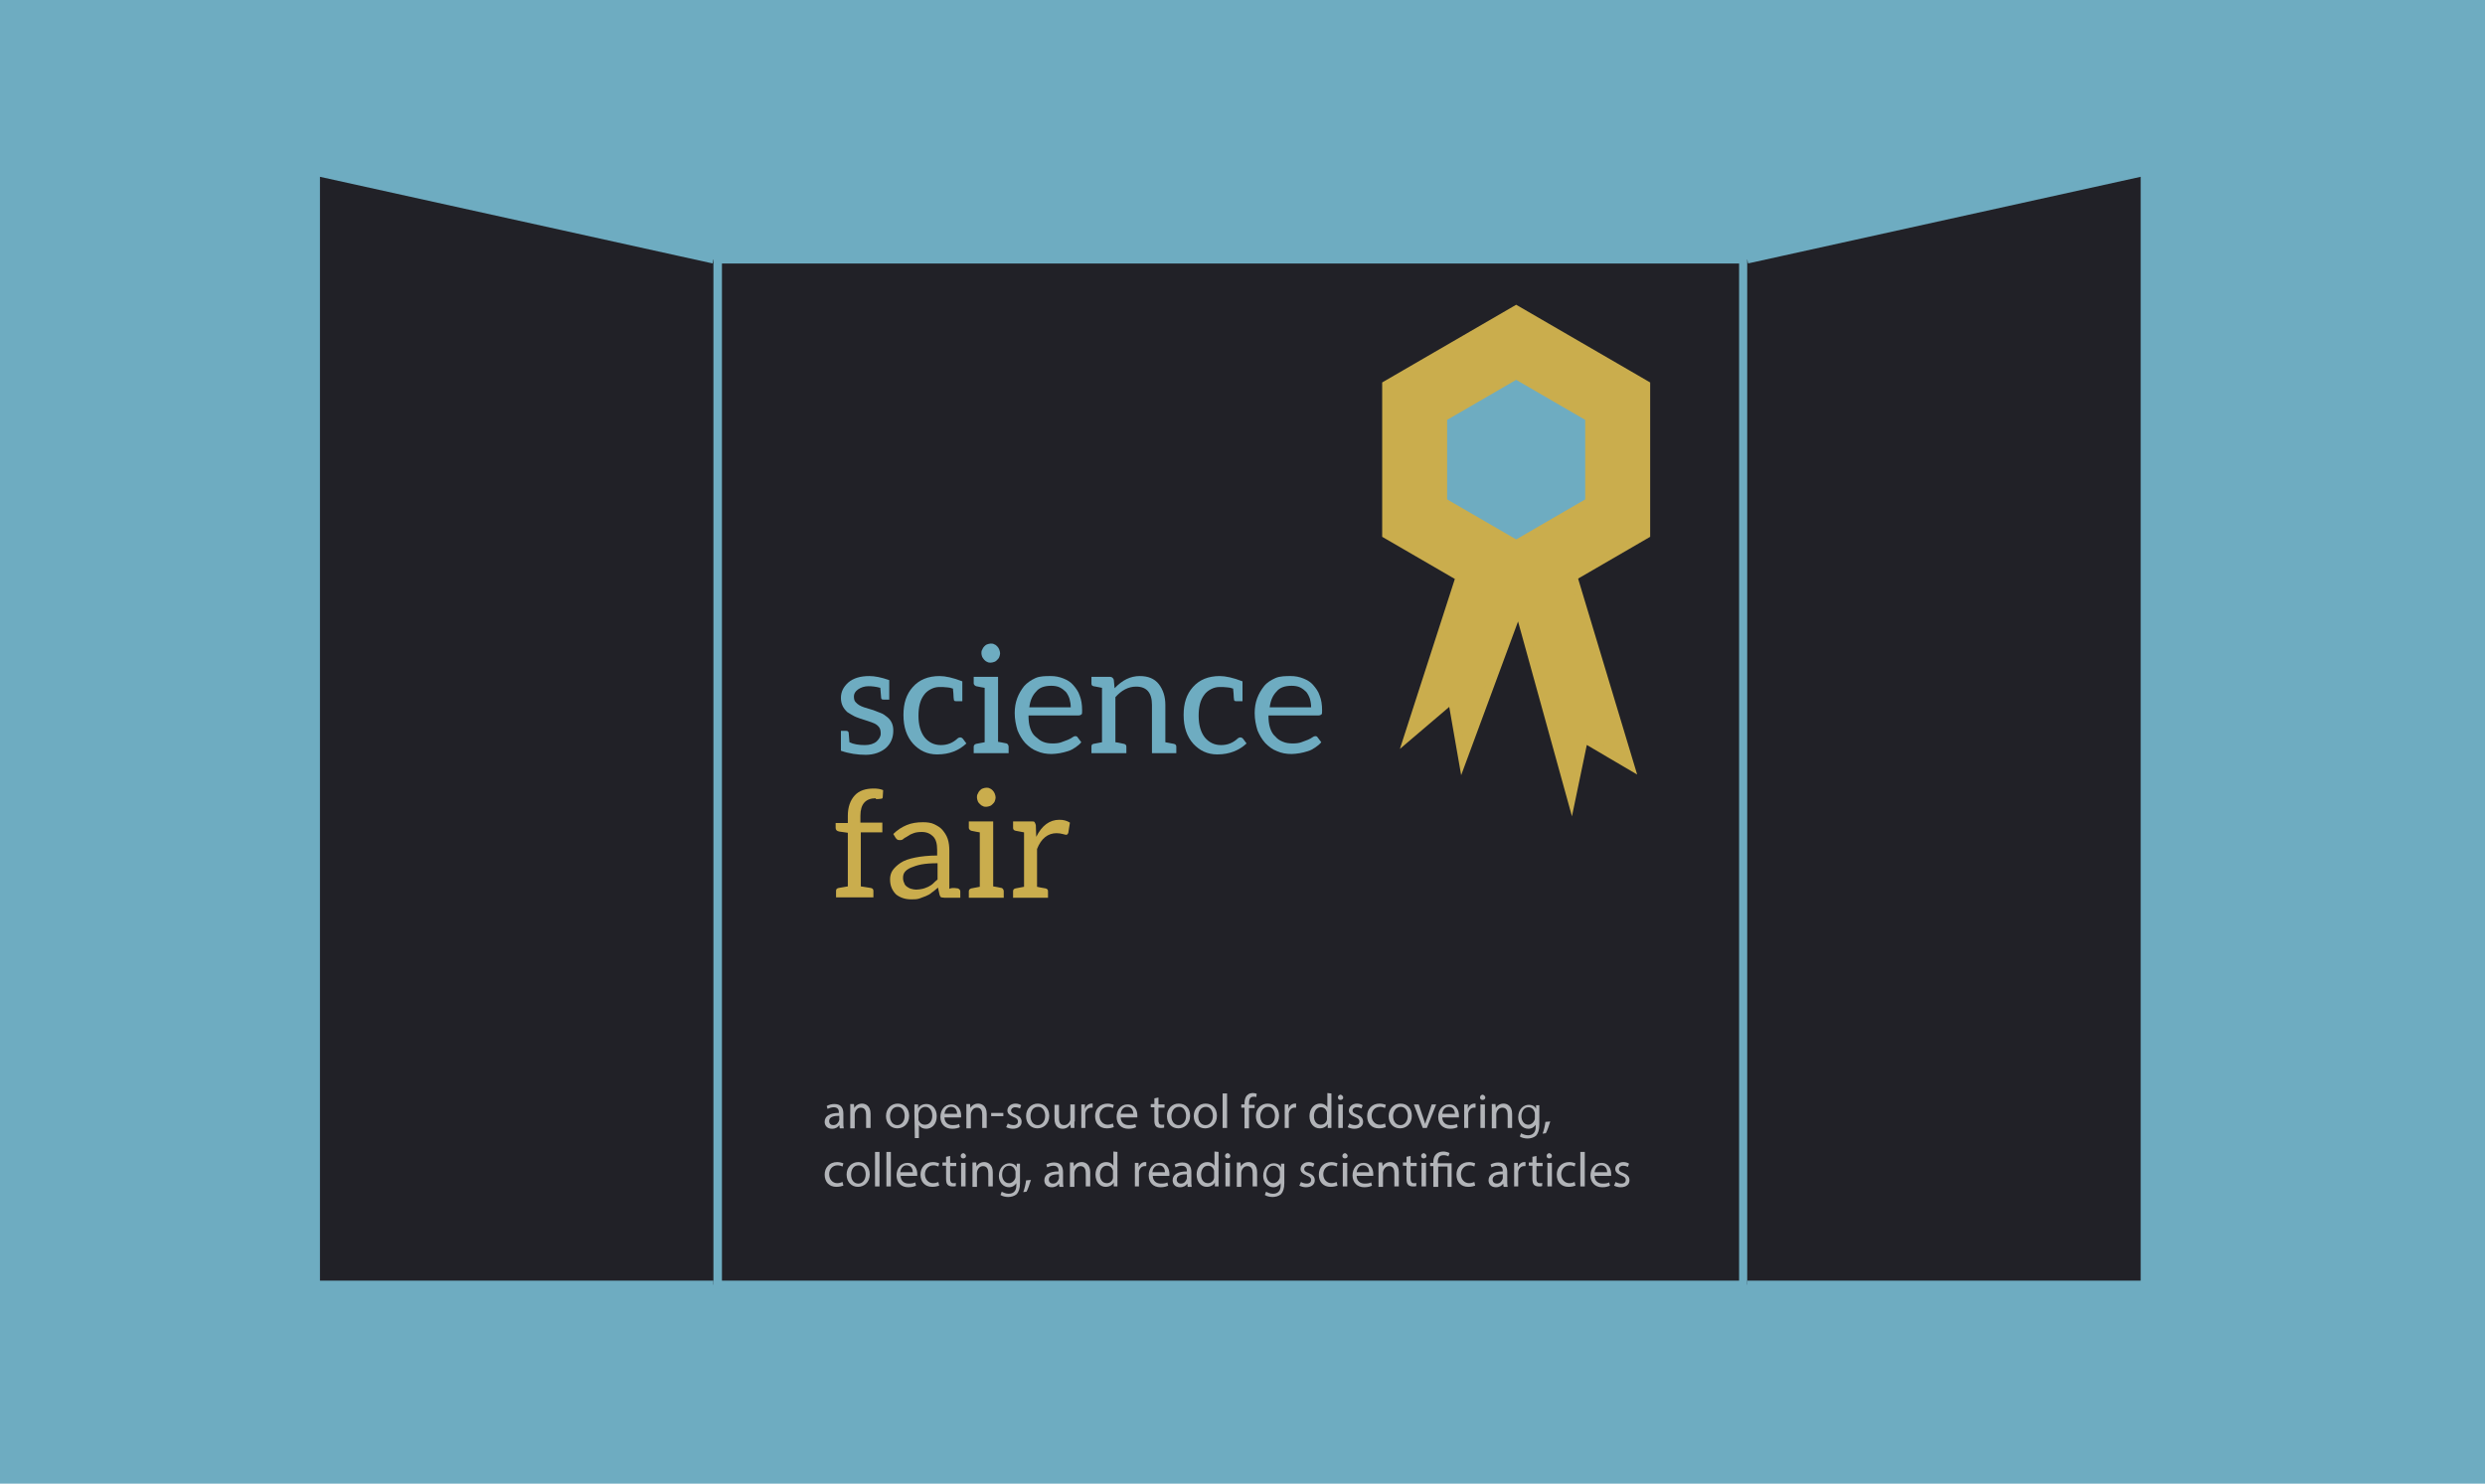
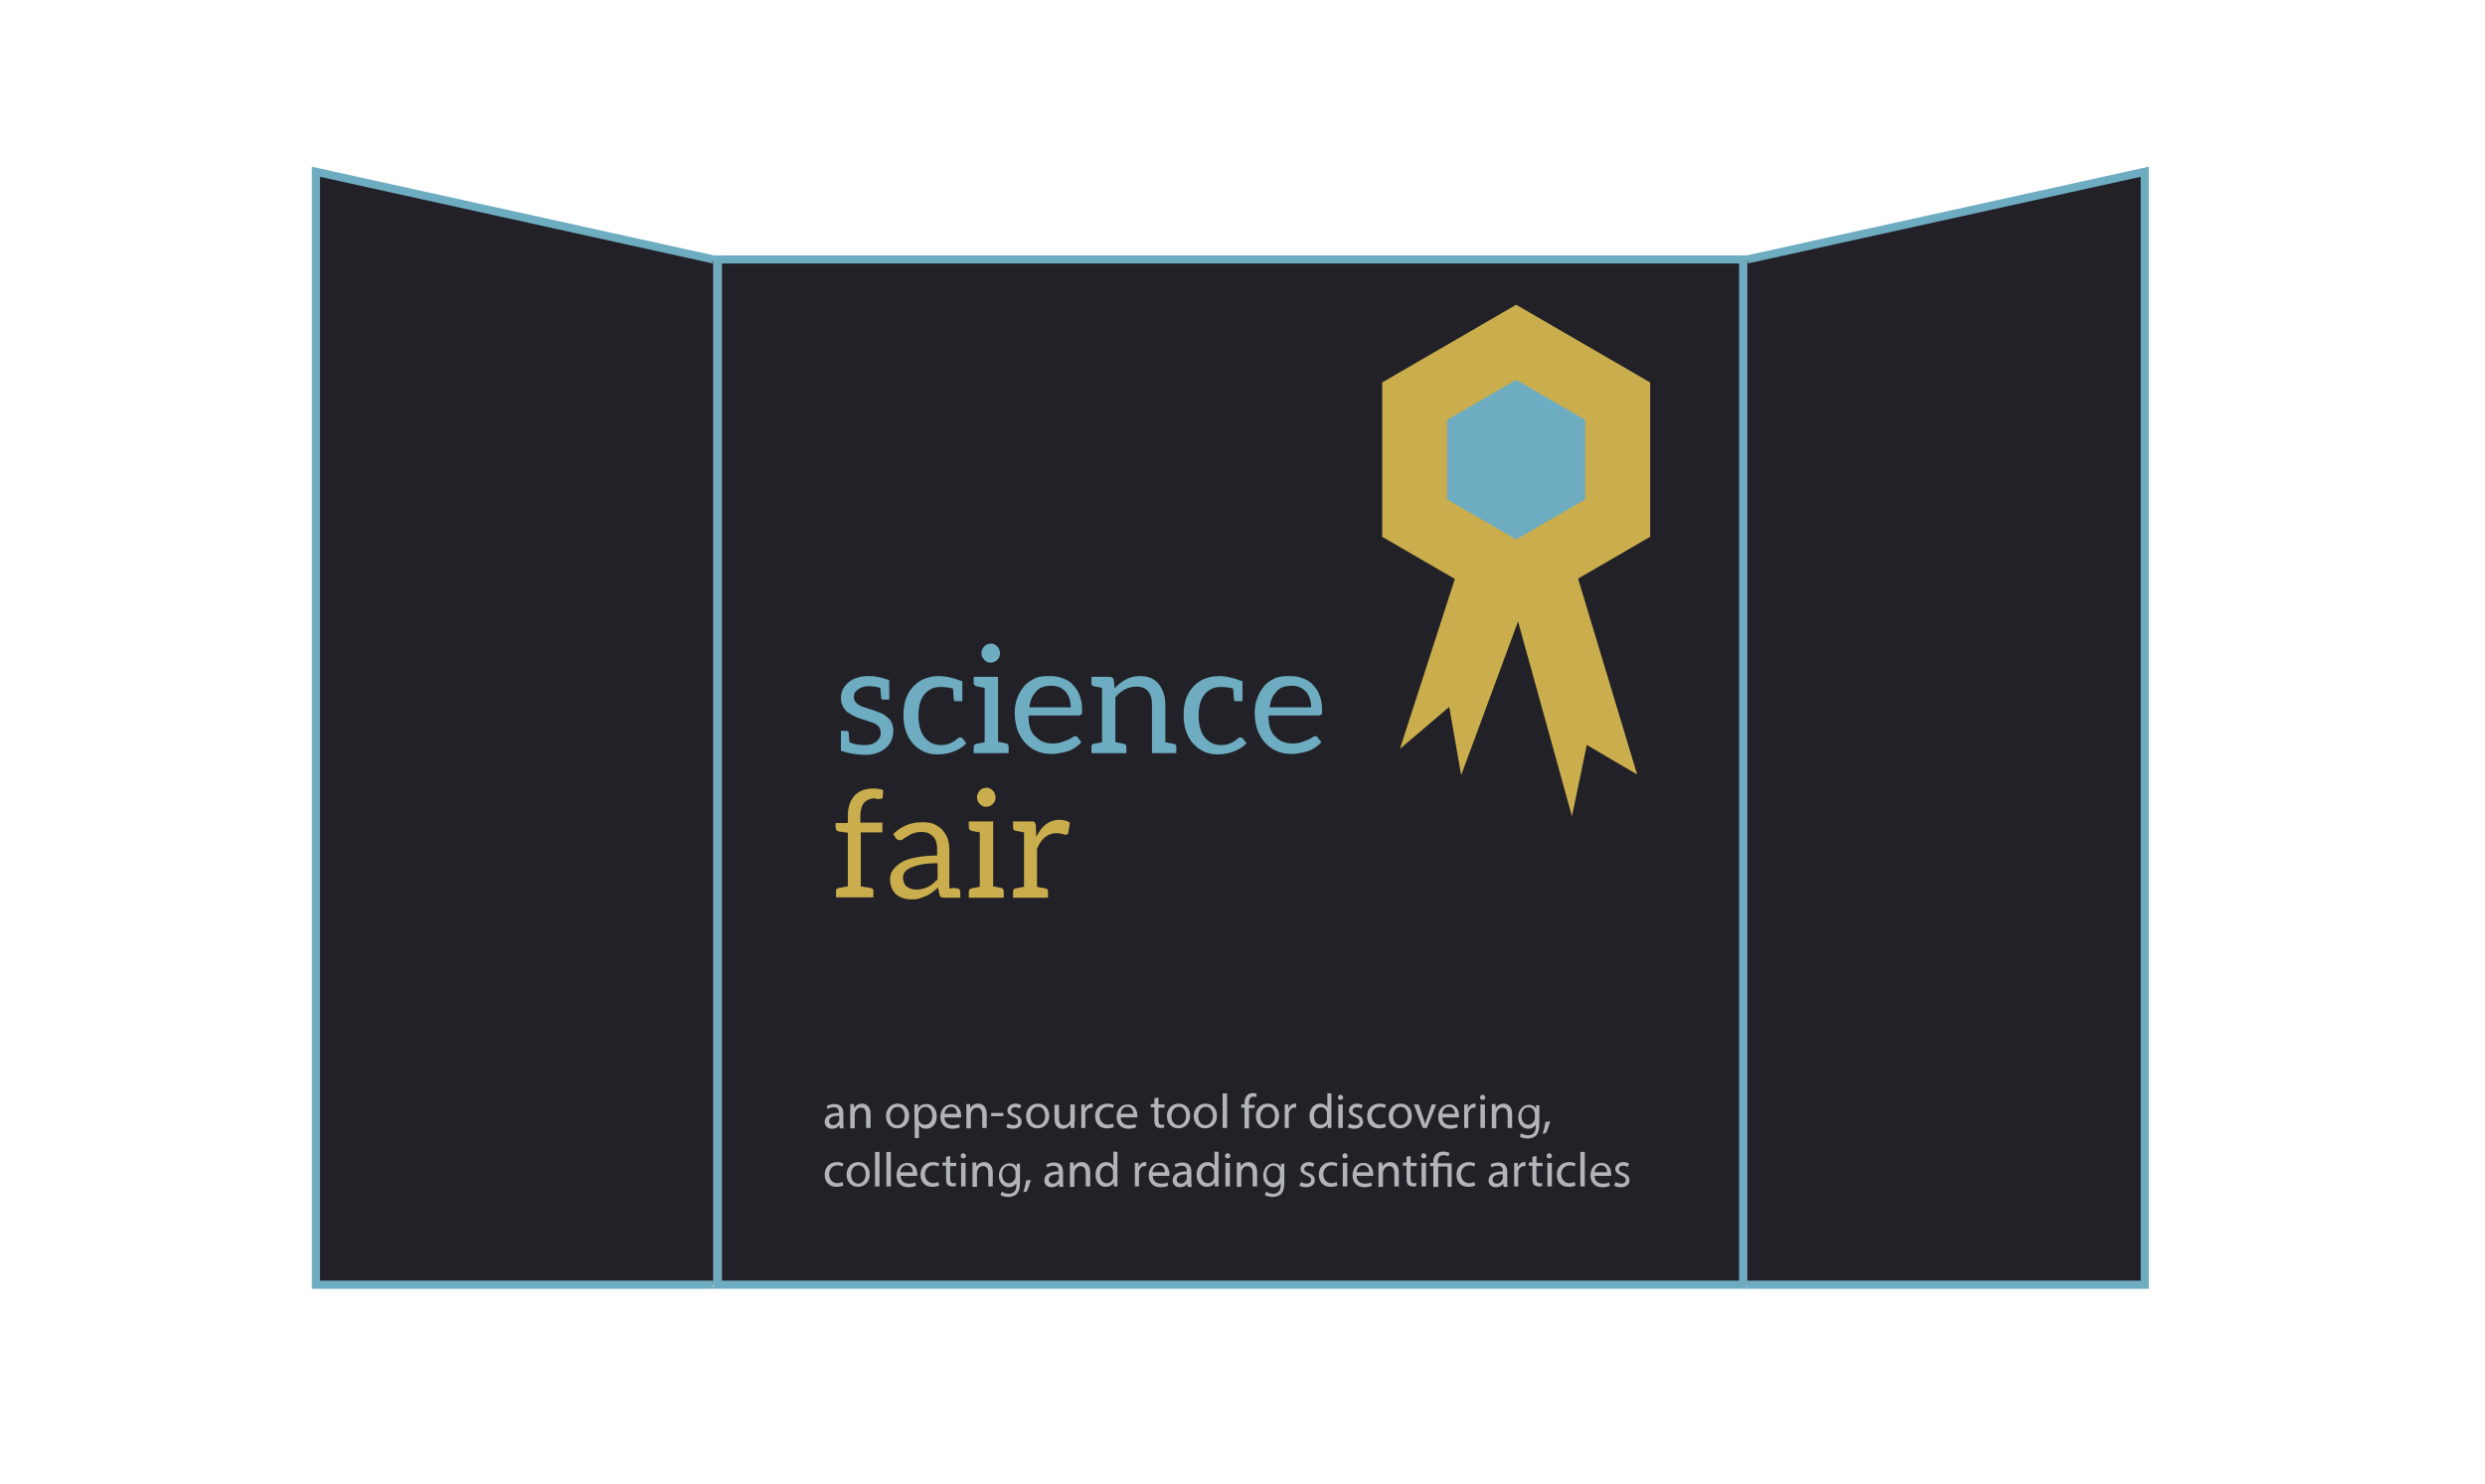
<svg xmlns="http://www.w3.org/2000/svg" version="1.1" id="Layer_1" x="0px" y="0px" viewBox="0.5 189.9 612 365.4" enable-background="new 0.5 189.9 612 365.4" xml:space="preserve">
-   <g id="bg">
-     <rect x="0.5" y="189.9" fill="#6EACC1" width="612" height="365.4" />
-   </g>
  <g id="board">
    <g>
      <g>
        <rect x="177.3" y="253.8" fill="#212127" stroke="#6EACC1" stroke-width="2" stroke-miterlimit="10" width="252.5" height="252.5" />
-         <polyline fill="#212127" stroke="#6EACC1" stroke-width="2" stroke-miterlimit="10" points="176.2,506.3 78.3,506.3 78.3,232.2      176.2,253.8    " />
-         <polyline fill="#212127" stroke="#6EACC1" stroke-width="2" stroke-miterlimit="10" points="430.8,506.3 528.7,506.3      528.7,232.2 430.8,253.8    " />
+         <polyline fill="#212127" stroke="#6EACC1" stroke-width="2" stroke-miterlimit="10" points="176.2,506.3 78.3,506.3 78.3,232.2     176.2,253.8    " />
+         <polyline fill="#212127" stroke="#6EACC1" stroke-width="2" stroke-miterlimit="10" points="430.8,506.3 528.7,506.3     528.7,232.2 430.8,253.8    " />
      </g>
    </g>
  </g>
  <g id="rosette">
    <g id="ribbons">
	</g>
    <g>
-       <polygon fill="#CAAD4D" stroke="#CAAD4D" stroke-width="2" stroke-miterlimit="10" points="362.3,324.9 347.3,371.3 358.1,362.1     360.7,377 374.5,339.7 387.5,386.7 390.6,371.8 402,378.5 386.9,328.4   " />
-       <polygon fill="#6EACC1" stroke="#CAAD4D" stroke-width="16" stroke-miterlimit="10" points="348.9,288.7 373.9,274.2 398.9,288.7     398.9,317.5 373.9,332 348.9,317.5   " />
+       <polygon fill="#CAAD4D" stroke="#CAAD4D" stroke-width="2" stroke-miterlimit="10" points="362.3,324.9 347.3,371.3 358.1,362.1    360.7,377 374.5,339.7 387.5,386.7 390.6,371.8 402,378.5 386.9,328.4   " />
+       <polygon fill="#6EACC1" stroke="#CAAD4D" stroke-width="16" stroke-miterlimit="10" points="348.9,288.7 373.9,274.2 398.9,288.7    398.9,317.5 373.9,332 348.9,317.5   " />
    </g>
  </g>
  <g id="text">
    <g>
      <g enable-background="new    ">
        <path fill="#6EACC1" d="M214.6,356.4c1.3,0,2.9,0.3,4.9,1v1.3v3.5h-1.4c-0.4,0-0.6-0.1-0.6-0.5c0-0.1-0.1-0.9-0.2-2.4     c-1.1-0.3-2.1-0.4-2.9-0.4l0,0c-1,0-1.9,0.3-2.6,0.8c-0.7,0.5-1,1.1-1,1.7c0,0.6,0.1,1.1,0.4,1.4c0.5,0.6,1.2,1,2.1,1.3     s1.7,0.5,2.3,0.7l1.8,0.7c0.6,0.2,1.1,0.6,1.6,1c1,0.8,1.5,1.9,1.5,3.3c0,1.8-0.6,3.2-1.8,4.3c-1.3,1.1-3,1.7-5,1.7     s-4.1-0.3-6.1-1v-4.9h1.3c0.3,0,0.5,0.1,0.6,0.4c0,0.1,0.1,0.9,0.2,2.4c1,0.5,2.3,0.7,3.8,0.7c1.2,0,2.2-0.3,2.9-0.9     c0.6-0.6,1-1.2,1-1.9s-0.1-1.2-0.4-1.6s-0.7-0.7-1.1-0.9s-1-0.4-1.6-0.6c-1.6-0.5-2.8-0.9-3.4-1.2c-0.6-0.3-1.2-0.7-1.7-1     c-1-0.9-1.6-2-1.6-3.5s0.6-2.7,1.8-3.8C210.7,356.9,212.4,356.4,214.6,356.4L214.6,356.4z" />
        <path fill="#6EACC1" d="M231.3,375.7c-2.4,0-4.3-0.9-5.9-2.6c-1.6-1.8-2.4-4.1-2.4-7.1c0-2.9,0.7-5.1,2.3-6.9     c1.6-1.8,3.8-2.7,6.6-2.7c1.4,0,3.3,0.4,5.6,1.3v4.9H236c-0.4,0-0.6-0.1-0.6-0.5c0-0.1-0.1-0.6-0.1-1.4c-0.1-0.8-0.1-1.2-0.1-1.2     c-0.6-0.2-1-0.3-1.3-0.3c-0.7-0.1-1.4-0.1-2.1-0.1c-0.7,0-1.4,0.2-2,0.5s-1.3,0.8-1.7,1.4c-1,1.3-1.4,3-1.4,5.2s0.5,4,1.5,5.3     c1,1.2,2.3,1.9,4,1.9c1.6,0,2.9-0.5,4.1-1.6c0.2-0.2,0.5-0.3,0.7-0.3s0.4,0.1,0.6,0.3l0.9,1.2     C236.7,374.7,234.4,375.7,231.3,375.7z" />
        <path fill="#6EACC1" d="M248.9,373.8v1.6h-8.6v-1.6c0-0.3,0.2-0.6,0.6-0.7c0.4-0.1,2.1-0.4,2.1-0.4v-13.4c0,0-1.8-0.3-2.1-0.4     s-0.6-0.4-0.6-0.7v-1.6h6v16c0,0,1.8,0.3,2.1,0.4S248.9,373.5,248.9,373.8z M242.4,351.7c-0.1-0.3-0.2-0.6-0.2-0.9     c0-0.3,0-0.6,0.2-0.9c0.1-0.3,0.3-0.6,0.5-0.8s0.4-0.4,0.7-0.5s0.6-0.2,0.9-0.2c0.3,0,0.6,0,0.9,0.2c0.3,0.1,0.5,0.3,0.7,0.5     s0.4,0.5,0.5,0.8s0.2,0.6,0.2,0.9c0,0.3-0.1,0.6-0.2,0.9s-0.3,0.5-0.5,0.7s-0.4,0.4-0.7,0.5s-0.6,0.2-0.9,0.2     c-0.3,0-0.6,0-0.9-0.2c-0.3-0.1-0.5-0.3-0.7-0.5S242.6,352,242.4,351.7z" />
        <path fill="#6EACC1" d="M259.3,356.4c1.1,0,2.1,0.2,3.1,0.6s1.8,0.9,2.4,1.6c0.6,0.7,1.3,1.6,1.6,2.6c0.4,1,0.6,2.2,0.6,3.6     c0,0.5,0,0.9-0.1,1s-0.4,0.3-0.7,0.3h-12.4c0,1.2,0.1,2.2,0.4,3.1c0.3,0.9,0.7,1.6,1.3,2.1c0.6,0.5,1.1,1,1.9,1.3     c0.7,0.3,1.5,0.4,2.4,0.4c0.8,0,1.6-0.1,2.1-0.3c0.6-0.2,1.1-0.4,1.6-0.6c0.5-0.2,0.8-0.4,1.1-0.6s0.5-0.3,0.7-0.3     c0.3,0,0.5,0.1,0.6,0.3l0.9,1.2c-0.4,0.5-0.9,0.9-1.5,1.3c-0.6,0.4-1.1,0.7-1.8,0.9c-0.7,0.2-1.3,0.4-2,0.5s-1.4,0.2-2,0.2     c-1.3,0-2.5-0.2-3.6-0.7c-1.1-0.4-2-1.1-2.9-2c-0.8-0.9-1.4-1.9-1.9-3.1c-0.4-1.3-0.7-2.7-0.7-4.3c0-1.3,0.2-2.5,0.6-3.6     c0.4-1.1,1-2.1,1.7-3c0.7-0.8,1.7-1.5,2.8-2C256.6,356.4,258,356.4,259.3,356.4L259.3,356.4z M259.4,358.8     c-1.6,0-2.9,0.4-3.7,1.4c-0.9,0.9-1.5,2.2-1.7,3.9h10.2c0-0.7-0.1-1.4-0.3-2.1c-0.2-0.6-0.5-1.2-0.9-1.7     c-0.4-0.4-0.9-0.8-1.5-1.1C260.9,358.9,260.1,358.8,259.4,358.8L259.4,358.8z" />
        <path fill="#6EACC1" d="M275,359.4c1.9-2,3.9-3,6.2-3c2,0,3.6,0.6,4.7,2c1,1.3,1.6,3,1.6,5.1v9.2c1.2,0.2,1.9,0.4,2.1,0.4     c0.4,0.1,0.6,0.3,0.6,0.7v1.6h-6v-11.9c0-3-1.3-4.5-3.9-4.5c-1.9,0-3.6,0.9-5.1,2.6v11.1c0.1,0,0.8,0.1,2.1,0.4     c0.4,0.1,0.6,0.3,0.6,0.7v1.6h-8.6v-1.6c0-0.4,0.1-0.6,0.5-0.7l2.1-0.4v-13.4c-1.2-0.2-1.9-0.4-2.1-0.4c-0.4-0.1-0.5-0.3-0.5-0.7     v-1.6h2.7h1.9c0.4,0,0.7,0.2,0.9,0.7L275,359.4L275,359.4z" />
        <path fill="#6EACC1" d="M300.3,375.7c-2.4,0-4.3-0.9-5.9-2.6c-1.6-1.8-2.4-4.1-2.4-7.1c0-2.9,0.7-5.1,2.3-6.9     c1.6-1.8,3.8-2.7,6.6-2.7c1.4,0,3.3,0.4,5.6,1.3v4.9H305c-0.4,0-0.6-0.1-0.6-0.5c0-0.1-0.1-0.6-0.1-1.4c-0.1-0.8-0.1-1.2-0.1-1.2     c-0.6-0.2-1-0.3-1.3-0.3c-0.7-0.1-1.4-0.1-2.1-0.1s-1.4,0.2-2,0.5s-1.3,0.8-1.7,1.4c-1,1.3-1.4,3-1.4,5.2s0.5,4,1.5,5.3     c1,1.2,2.3,1.9,4,1.9c1.6,0,2.9-0.5,4.1-1.6c0.2-0.2,0.5-0.3,0.7-0.3s0.4,0.1,0.6,0.3l0.9,1.2     C305.7,374.7,303.3,375.7,300.3,375.7z" />
        <path fill="#6EACC1" d="M318.4,356.4c1.1,0,2.1,0.2,3.1,0.6s1.8,0.9,2.4,1.6c0.6,0.7,1.3,1.6,1.6,2.6c0.4,1,0.6,2.2,0.6,3.6     c0,0.5,0,0.9-0.1,1s-0.4,0.3-0.7,0.3h-12.4c0,1.2,0.1,2.2,0.4,3.1c0.3,0.9,0.7,1.6,1.3,2.1c0.5,0.6,1.1,1,1.9,1.3     c0.7,0.3,1.5,0.4,2.4,0.4c0.8,0,1.6-0.1,2.1-0.3c0.6-0.2,1.1-0.4,1.6-0.6c0.5-0.2,0.8-0.4,1.1-0.6c0.3-0.2,0.5-0.3,0.7-0.3     c0.3,0,0.5,0.1,0.6,0.3l0.9,1.2c-0.4,0.5-0.9,0.9-1.5,1.3c-0.6,0.4-1.1,0.7-1.8,0.9s-1.3,0.4-2,0.5s-1.4,0.2-2,0.2     c-1.3,0-2.5-0.2-3.6-0.7c-1.1-0.4-2-1.1-2.9-2c-0.8-0.9-1.4-1.9-1.9-3.1c-0.4-1.3-0.7-2.7-0.7-4.3c0-1.3,0.2-2.5,0.6-3.6     s1-2.1,1.7-3s1.7-1.5,2.8-2S317.2,356.4,318.4,356.4L318.4,356.4z M318.6,358.8c-1.6,0-2.9,0.4-3.7,1.4c-0.9,0.9-1.5,2.2-1.7,3.9     h10.2c0-0.7-0.1-1.4-0.3-2.1c-0.2-0.6-0.5-1.2-0.9-1.7c-0.4-0.4-0.9-0.8-1.5-1.1C320.1,358.9,319.3,358.8,318.6,358.8     L318.6,358.8z" />
      </g>
    </g>
    <g>
      <g enable-background="new    ">
        <path fill="#CAAD4D" d="M216.2,386.5c-2.5,0-3.8,1.4-3.8,4.3v1.7h5.4v2.4h-5.3v13.3c1.5,0.2,2.3,0.4,2.5,0.4     c0.4,0.1,0.6,0.3,0.6,0.7v1.6h-9.2v-1.6c0-0.4,0.2-0.6,0.6-0.7l2.3-0.4V395l-2.1-0.3c-0.6-0.1-0.9-0.4-0.9-0.9v-1.2h3v-1.8     c0-2.1,0.6-3.8,1.7-5c1.1-1.2,2.7-1.7,4.7-1.7c0.8,0,1.6,0.1,2.3,0.4l-0.1,1.7c0,0.2-0.1,0.4-0.3,0.4s-0.5,0.1-0.9,0.1h-0.5     V386.5z" />
        <path fill="#CAAD4D" d="M236.4,408.7c0.3,0.1,0.6,0.4,0.6,0.7v1.6h-2.4h-0.3h-1.2c-0.3,0-0.6-0.1-0.8-0.1     c-0.2-0.1-0.3-0.3-0.4-0.6l-0.4-1.8c-0.5,0.4-1,0.9-1.5,1.2c-0.4,0.4-1,0.7-1.5,0.9s-1,0.4-1.6,0.6c-0.6,0.2-1.3,0.2-2,0.2     s-1.4-0.1-2-0.3s-1.2-0.5-1.7-0.9c-0.4-0.4-0.8-0.9-1.1-1.6s-0.4-1.4-0.4-2.2c0-0.7,0.2-1.5,0.6-2.1c0.4-0.6,1.1-1.3,2-1.9     c0.9-0.6,2.1-1,3.6-1.3s3.3-0.5,5.4-0.5v-1.4c0-1.5-0.3-2.6-1-3.3s-1.6-1.1-2.8-1.1c-0.8,0-1.5,0.1-2,0.3c-0.6,0.2-1,0.4-1.4,0.7     s-0.8,0.4-1.1,0.7s-0.6,0.3-0.9,0.3c-0.2,0-0.4,0-0.6-0.1c-0.1-0.1-0.3-0.3-0.4-0.4l-0.6-1c1-1,2.1-1.7,3.3-2.2s2.5-0.7,4-0.7     c1,0,2,0.1,2.8,0.5s1.5,0.8,2,1.4c0.5,0.6,1,1.3,1.3,2.2s0.4,1.9,0.4,2.9v9.4C235.1,408.4,236.2,408.7,236.4,408.7L236.4,408.7z      M231.3,402.5c-1.5,0-2.8,0.1-3.9,0.3c-1,0.2-1.9,0.5-2.6,0.8c-0.7,0.3-1.2,0.7-1.5,1.1s-0.4,0.9-0.4,1.4s0.1,0.9,0.3,1.3     c0.1,0.4,0.4,0.7,0.7,0.9s0.6,0.4,1,0.5s0.8,0.2,1.2,0.2c0.6,0,1.1-0.1,1.6-0.2s0.9-0.3,1.4-0.5c0.4-0.2,0.9-0.5,1.2-0.8     s0.7-0.7,1.1-1v-4H231.3z" />
        <path fill="#CAAD4D" d="M247.7,409.4v1.6h-8.6v-1.6c0-0.3,0.2-0.6,0.6-0.7c0.4-0.1,2.1-0.4,2.1-0.4v-13.4c0,0-1.8-0.3-2.1-0.4     s-0.6-0.4-0.6-0.7v-1.6h6v16c0,0,1.8,0.3,2.1,0.4S247.7,409.1,247.7,409.4z M241.3,387.2c-0.1-0.3-0.2-0.6-0.2-0.9s0-0.6,0.2-0.9     c0.1-0.3,0.3-0.6,0.5-0.8s0.4-0.4,0.7-0.5s0.6-0.2,0.9-0.2c0.3,0,0.6,0,0.9,0.2c0.3,0.1,0.5,0.3,0.7,0.5s0.4,0.5,0.5,0.8     s0.2,0.6,0.2,0.9s-0.1,0.6-0.2,0.9s-0.3,0.5-0.5,0.7s-0.4,0.4-0.7,0.5s-0.6,0.2-0.9,0.2c-0.3,0-0.6,0-0.9-0.2     c-0.3-0.1-0.5-0.3-0.7-0.5S241.4,387.5,241.3,387.2z" />
        <path fill="#CAAD4D" d="M255.7,396c1.4-2.8,3.3-4.2,5.7-4.2c1,0,1.8,0.2,2.6,0.7l-0.4,2.5c-0.1,0.3-0.3,0.5-0.5,0.5     s-0.5-0.1-0.9-0.2c-0.4-0.1-0.9-0.2-1.5-0.2c-2.1,0-3.8,1.3-4.8,3.9v9.3c0.3,0.1,1,0.2,2.1,0.4c0.4,0.1,0.6,0.3,0.6,0.7v1.6H250     v-1.6c0-0.4,0.2-0.6,0.6-0.7l2.1-0.4v-13.4c-1.2-0.2-1.9-0.4-2.1-0.4c-0.4-0.1-0.6-0.3-0.6-0.7v-1.6h2.7h1.9c0.4,0,0.6,0,0.7,0.2     c0.1,0.1,0.2,0.4,0.3,0.7L255.7,396L255.7,396z" />
      </g>
    </g>
    <g id="logo" display="none">
	</g>
  </g>
  <g>
    <path fill="#B2B4B8" d="M207.3,467.7l-0.1-0.7l0,0c-0.3,0.5-0.9,0.9-1.8,0.9c-1.2,0-1.8-0.8-1.8-1.7c0-1.4,1.2-2.2,3.5-2.2v-0.1   c0-0.5-0.1-1.3-1.3-1.3c-0.5,0-1.1,0.2-1.5,0.4l-0.2-0.7c0.5-0.3,1.2-0.5,1.9-0.5c1.8,0,2.2,1.2,2.2,2.4v2.2c0,0.5,0,1,0.1,1.4h-1   V467.7z M207.2,464.7c-1.2,0-2.5,0.2-2.5,1.3c0,0.7,0.5,1,1,1c0.8,0,1.2-0.5,1.4-1c0-0.1,0.1-0.2,0.1-0.3V464.7z" />
    <path fill="#B2B4B8" d="M209.9,463.4c0-0.6,0-1.1,0-1.6h0.9l0.1,1l0,0c0.3-0.6,1-1.1,1.9-1.1c0.8,0,2.1,0.5,2.1,2.5v3.5h-1.1v-3.3   c0-0.9-0.3-1.7-1.3-1.7c-0.7,0-1.2,0.5-1.4,1.1c0,0.1-0.1,0.3-0.1,0.5v3.5h-1.1L209.9,463.4L209.9,463.4z" />
    <path fill="#B2B4B8" d="M224.4,464.7c0,2.1-1.5,3.1-2.9,3.1c-1.6,0-2.8-1.2-2.8-3c0-1.9,1.3-3.1,2.9-3.1   C223.2,461.7,224.4,462.9,224.4,464.7z M219.7,464.8c0,1.3,0.7,2.2,1.8,2.2c1,0,1.8-0.9,1.8-2.3c0-1-0.5-2.2-1.7-2.2   C220.3,462.5,219.7,463.7,219.7,464.8z" />
    <path fill="#B2B4B8" d="M225.7,463.8c0-0.7,0-1.3,0-1.9h0.9v1l0,0c0.4-0.7,1.1-1.1,2.1-1.1c1.4,0,2.5,1.2,2.5,3   c0,2.1-1.3,3.1-2.6,3.1c-0.8,0-1.4-0.3-1.8-0.9l0,0v3.2h-1L225.7,463.8L225.7,463.8z M226.7,465.3c0,0.2,0,0.3,0,0.4   c0.2,0.7,0.8,1.2,1.6,1.2c1.1,0,1.8-0.9,1.8-2.2c0-1.2-0.6-2.2-1.7-2.2c-0.7,0-1.4,0.5-1.6,1.3c0,0.1-0.1,0.3-0.1,0.4V465.3z" />
    <path fill="#B2B4B8" d="M233.1,465c0,1.4,0.9,2,2,2c0.8,0,1.2-0.1,1.6-0.3l0.2,0.8c-0.4,0.2-1,0.4-1.9,0.4c-1.8,0-2.9-1.2-2.9-2.9   s1-3.1,2.7-3.1c1.9,0,2.4,1.7,2.4,2.7c0,0.2,0,0.4,0,0.5h-4.1V465z M236.2,464.2c0-0.7-0.3-1.7-1.5-1.7c-1.1,0-1.5,1-1.6,1.7H236.2   z" />
    <path fill="#B2B4B8" d="M238.5,463.4c0-0.6,0-1.1,0-1.6h0.9l0.1,1l0,0c0.3-0.6,1-1.1,1.9-1.1c0.8,0,2.1,0.5,2.1,2.5v3.5h-1.1v-3.3   c0-0.9-0.3-1.7-1.3-1.7c-0.7,0-1.2,0.5-1.4,1.1c0,0.1-0.1,0.3-0.1,0.5v3.5h-1.1L238.5,463.4L238.5,463.4z" />
    <path fill="#B2B4B8" d="M247.6,464v0.8h-3V464H247.6z" />
    <path fill="#B2B4B8" d="M248.7,466.6c0.3,0.2,0.9,0.4,1.4,0.4c0.8,0,1.1-0.4,1.1-0.9s-0.3-0.8-1.1-1.1c-1-0.4-1.5-0.9-1.5-1.6   c0-0.9,0.8-1.7,2-1.7c0.6,0,1.1,0.2,1.4,0.4l-0.3,0.8c-0.2-0.1-0.6-0.3-1.2-0.3c-0.6,0-1,0.4-1,0.8c0,0.5,0.3,0.7,1.1,1   c1,0.4,1.5,0.9,1.5,1.8c0,1-0.8,1.7-2.2,1.7c-0.6,0-1.2-0.2-1.6-0.4L248.7,466.6z" />
    <path fill="#B2B4B8" d="M258.9,464.7c0,2.1-1.5,3.1-2.9,3.1c-1.6,0-2.8-1.2-2.8-3c0-1.9,1.3-3.1,2.9-3.1S258.9,462.9,258.9,464.7z    M254.3,464.8c0,1.3,0.7,2.2,1.8,2.2c1,0,1.8-0.9,1.8-2.3c0-1-0.5-2.2-1.7-2.2C254.8,462.5,254.3,463.7,254.3,464.8z" />
    <path fill="#B2B4B8" d="M265.1,466.1c0,0.6,0,1.1,0,1.6h-0.9l-0.1-0.9l0,0c-0.3,0.5-0.9,1.1-1.9,1.1c-0.9,0-2-0.5-2-2.5V462h1.1   v3.2c0,1.1,0.3,1.8,1.3,1.8c0.7,0,1.2-0.5,1.4-1c0.1-0.2,0.1-0.3,0.1-0.5v-3.6h1.1v4.2H265.1z" />
    <path fill="#B2B4B8" d="M266.8,463.7c0-0.7,0-1.3,0-1.8h0.9v1.1l0,0c0.3-0.8,0.9-1.3,1.6-1.3c0.1,0,0.2,0,0.3,0v1   c-0.1,0-0.2,0-0.4,0c-0.7,0-1.3,0.6-1.4,1.4c0,0.1,0,0.3,0,0.5v3.1h-1V463.7z" />
    <path fill="#B2B4B8" d="M274.8,467.5c-0.3,0.1-0.9,0.3-1.7,0.3c-1.8,0-2.9-1.2-2.9-3s1.2-3.1,3.1-3.1c0.6,0,1.2,0.2,1.5,0.3   l-0.2,0.8c-0.3-0.1-0.6-0.3-1.2-0.3c-1.3,0-2.1,1-2.1,2.2c0,1.3,0.9,2.2,2,2.2c0.6,0,1-0.2,1.3-0.3L274.8,467.5z" />
    <path fill="#B2B4B8" d="M276.5,465c0,1.4,0.9,2,2,2c0.8,0,1.2-0.1,1.6-0.3l0.2,0.8c-0.4,0.2-1,0.4-1.9,0.4c-1.8,0-2.9-1.2-2.9-2.9   s1-3.1,2.7-3.1c1.9,0,2.4,1.7,2.4,2.7c0,0.2,0,0.4,0,0.5h-4.1V465z M279.6,464.2c0-0.7-0.3-1.7-1.5-1.7c-1.1,0-1.5,1-1.6,1.7H279.6   z" />
    <path fill="#B2B4B8" d="M285.8,460.2v1.7h1.5v0.8h-1.5v3.1c0,0.7,0.2,1.1,0.8,1.1c0.3,0,0.5,0,0.6-0.1v0.8   c-0.2,0.1-0.5,0.1-0.9,0.1c-0.5,0-0.9-0.2-1.1-0.4c-0.3-0.3-0.4-0.8-0.4-1.5v-3.2h-0.9v-0.8h0.9v-1.4L285.8,460.2z" />
    <path fill="#B2B4B8" d="M293.6,464.7c0,2.1-1.5,3.1-2.9,3.1c-1.6,0-2.8-1.2-2.8-3c0-1.9,1.3-3.1,2.9-3.1   C292.5,461.7,293.6,462.9,293.6,464.7z M289,464.8c0,1.3,0.7,2.2,1.8,2.2c1,0,1.8-0.9,1.8-2.3c0-1-0.5-2.2-1.7-2.2   C289.6,462.5,289,463.7,289,464.8z" />
    <path fill="#B2B4B8" d="M300.2,464.7c0,2.1-1.5,3.1-2.9,3.1c-1.6,0-2.8-1.2-2.8-3c0-1.9,1.3-3.1,2.9-3.1   C299.1,461.7,300.2,462.9,300.2,464.7z M295.6,464.8c0,1.3,0.7,2.2,1.8,2.2c1,0,1.8-0.9,1.8-2.3c0-1-0.5-2.2-1.7-2.2   C296.2,462.5,295.6,463.7,295.6,464.8z" />
    <path fill="#B2B4B8" d="M301.6,459.2h1.1v8.5h-1.1V459.2z" />
    <path fill="#B2B4B8" d="M307,467.7v-5h-0.8v-0.8h0.8v-0.3c0-0.8,0.2-1.6,0.7-2c0.4-0.4,0.9-0.5,1.4-0.5c0.4,0,0.7,0.1,0.9,0.2   l-0.1,0.8c-0.2-0.1-0.4-0.1-0.7-0.1c-0.9,0-1.1,0.8-1.1,1.7v0.3h1.4v0.8h-1.4v5H307V467.7z" />
    <path fill="#B2B4B8" d="M315.5,464.7c0,2.1-1.5,3.1-2.9,3.1c-1.6,0-2.8-1.2-2.8-3c0-1.9,1.3-3.1,2.9-3.1   C314.4,461.7,315.5,462.9,315.5,464.7z M310.9,464.8c0,1.3,0.7,2.2,1.8,2.2c1,0,1.8-0.9,1.8-2.3c0-1-0.5-2.2-1.7-2.2   S310.9,463.7,310.9,464.8z" />
    <path fill="#B2B4B8" d="M316.9,463.7c0-0.7,0-1.3,0-1.8h0.9v1.1l0,0c0.3-0.8,0.9-1.3,1.6-1.3c0.1,0,0.2,0,0.3,0v1   c-0.1,0-0.2,0-0.4,0c-0.7,0-1.3,0.6-1.4,1.4c0,0.1,0,0.3,0,0.5v3.1h-1V463.7z" />
    <path fill="#B2B4B8" d="M328.4,459.2v7c0,0.5,0,1.1,0,1.5h-0.9v-1l0,0c-0.3,0.6-1,1.1-2,1.1c-1.4,0-2.5-1.2-2.5-3   c0-1.9,1.2-3.1,2.6-3.1c0.9,0,1.5,0.4,1.8,0.9l0,0v-3.5L328.4,459.2L328.4,459.2z M327.3,464.2c0-0.1,0-0.3,0-0.4   c-0.2-0.7-0.7-1.2-1.5-1.2c-1.1,0-1.7,1-1.7,2.2s0.6,2.1,1.7,2.1c0.7,0,1.4-0.5,1.5-1.3c0-0.1,0-0.3,0-0.5V464.2z" />
    <path fill="#B2B4B8" d="M331.3,460.2c0,0.4-0.3,0.6-0.7,0.6c-0.4,0-0.6-0.3-0.6-0.6c0-0.4,0.3-0.7,0.7-0.7   C331,459.6,331.3,459.9,331.3,460.2z M330.1,467.7v-5.8h1.1v5.8H330.1z" />
    <path fill="#B2B4B8" d="M332.8,466.6c0.3,0.2,0.9,0.4,1.4,0.4c0.8,0,1.1-0.4,1.1-0.9s-0.3-0.8-1.1-1.1c-1-0.4-1.5-0.9-1.5-1.6   c0-0.9,0.8-1.7,2-1.7c0.6,0,1.1,0.2,1.4,0.4l-0.3,0.8c-0.2-0.1-0.6-0.3-1.2-0.3s-1,0.4-1,0.8c0,0.5,0.3,0.7,1.1,1   c1,0.4,1.5,0.9,1.5,1.8c0,1-0.8,1.7-2.2,1.7c-0.6,0-1.2-0.2-1.6-0.4L332.8,466.6z" />
    <path fill="#B2B4B8" d="M341.8,467.5c-0.3,0.1-0.9,0.3-1.7,0.3c-1.8,0-2.9-1.2-2.9-3s1.2-3.1,3.1-3.1c0.6,0,1.2,0.2,1.5,0.3   l-0.2,0.8c-0.3-0.1-0.6-0.3-1.2-0.3c-1.3,0-2.1,1-2.1,2.2c0,1.3,0.9,2.2,2,2.2c0.6,0,1-0.2,1.3-0.3L341.8,467.5z" />
    <path fill="#B2B4B8" d="M348.2,464.7c0,2.1-1.5,3.1-2.9,3.1c-1.6,0-2.8-1.2-2.8-3c0-1.9,1.3-3.1,2.9-3.1   C347.1,461.7,348.2,462.9,348.2,464.7z M343.6,464.8c0,1.3,0.7,2.2,1.8,2.2c1,0,1.8-0.9,1.8-2.3c0-1-0.5-2.2-1.7-2.2   C344.2,462.5,343.6,463.7,343.6,464.8z" />
    <path fill="#B2B4B8" d="M349.9,461.9l1.1,3.3c0.2,0.5,0.3,1,0.5,1.5l0,0c0.1-0.5,0.3-1,0.5-1.5l1.1-3.3h1.1l-2.3,5.8h-1l-2.2-5.8   H349.9z" />
    <path fill="#B2B4B8" d="M355.7,465c0,1.4,0.9,2,2,2c0.8,0,1.2-0.1,1.6-0.3l0.2,0.8c-0.4,0.2-1,0.4-1.9,0.4c-1.8,0-2.9-1.2-2.9-2.9   s1-3.1,2.7-3.1c1.9,0,2.4,1.7,2.4,2.7c0,0.2,0,0.4,0,0.5h-4.1V465z M358.8,464.2c0-0.7-0.3-1.7-1.5-1.7c-1.1,0-1.5,1-1.6,1.7H358.8   z" />
    <path fill="#B2B4B8" d="M361.1,463.7c0-0.7,0-1.3,0-1.8h0.9v1.1l0,0c0.3-0.8,0.9-1.3,1.6-1.3c0.1,0,0.2,0,0.3,0v1   c-0.1,0-0.2,0-0.4,0c-0.7,0-1.3,0.6-1.4,1.4c0,0.1,0,0.3,0,0.5v3.1h-1V463.7z" />
    <path fill="#B2B4B8" d="M366.3,460.2c0,0.4-0.3,0.6-0.7,0.6c-0.4,0-0.6-0.3-0.6-0.6c0-0.4,0.3-0.7,0.7-0.7   C366,459.6,366.3,459.9,366.3,460.2z M365.1,467.7v-5.8h1.1v5.8H365.1z" />
    <path fill="#B2B4B8" d="M367.9,463.4c0-0.6,0-1.1,0-1.6h0.9l0.1,1l0,0c0.3-0.6,1-1.1,1.9-1.1c0.8,0,2.1,0.5,2.1,2.5v3.5h-1.1v-3.3   c0-0.9-0.3-1.7-1.3-1.7c-0.7,0-1.2,0.5-1.4,1.1c0,0.1-0.1,0.3-0.1,0.5v3.5h-1.1V463.4z" />
    <path fill="#B2B4B8" d="M379.6,461.9c0,0.4,0,0.9,0,1.6v3.4c0,1.3-0.3,2.1-0.8,2.7c-0.6,0.5-1.4,0.7-2.1,0.7s-1.5-0.2-1.9-0.5   l0.3-0.8c0.4,0.2,1,0.5,1.7,0.5c1.1,0,1.9-0.6,1.9-2v-0.6l0,0c-0.3,0.5-0.9,1-1.8,1c-1.4,0-2.5-1.2-2.5-2.8c0-2,1.3-3.1,2.6-3.1   c1,0,1.6,0.5,1.8,1l0,0v-0.9h0.8V461.9z M378.5,464.2c0-0.2,0-0.3-0.1-0.5c-0.2-0.6-0.7-1.1-1.5-1.1c-1,0-1.7,0.9-1.7,2.2   c0,1.1,0.6,2.1,1.7,2.1c0.6,0,1.2-0.4,1.5-1.1c0.1-0.2,0.1-0.4,0.1-0.6V464.2z" />
    <path fill="#B2B4B8" d="M380.4,469.1c0.3-0.7,0.6-2,0.7-2.9l1.2-0.1c-0.3,1-0.8,2.4-1.1,2.9L380.4,469.1z" />
    <path fill="#B2B4B8" d="M208.2,481.9c-0.3,0.1-0.9,0.3-1.7,0.3c-1.8,0-2.9-1.2-2.9-3s1.2-3.1,3.1-3.1c0.6,0,1.2,0.2,1.5,0.3   l-0.2,0.8c-0.3-0.1-0.6-0.3-1.2-0.3c-1.3,0-2.1,1-2.1,2.2c0,1.3,0.9,2.2,2,2.2c0.6,0,1-0.2,1.3-0.3L208.2,481.9z" />
    <path fill="#B2B4B8" d="M214.7,479.1c0,2.1-1.5,3.1-2.9,3.1c-1.6,0-2.8-1.2-2.8-3c0-1.9,1.3-3.1,2.9-3.1   C213.5,476.1,214.7,477.3,214.7,479.1z M210.1,479.2c0,1.3,0.7,2.2,1.8,2.2c1,0,1.8-0.9,1.8-2.3c0-1-0.5-2.2-1.7-2.2   C210.6,476.9,210.1,478.1,210.1,479.2z" />
    <path fill="#B2B4B8" d="M216,473.6h1.1v8.5H216V473.6z" />
    <path fill="#B2B4B8" d="M218.8,473.6h1.1v8.5h-1.1V473.6z" />
    <path fill="#B2B4B8" d="M222.3,479.4c0,1.4,0.9,2,2,2c0.8,0,1.2-0.1,1.6-0.3l0.2,0.8c-0.4,0.2-1,0.4-1.9,0.4   c-1.8,0-2.9-1.2-2.9-2.9s1-3.1,2.7-3.1c1.9,0,2.4,1.7,2.4,2.7c0,0.2,0,0.4,0,0.5h-4.1V479.4z M225.3,478.6c0-0.7-0.3-1.7-1.5-1.7   c-1.1,0-1.5,1-1.6,1.7H225.3z" />
    <path fill="#B2B4B8" d="M231.8,481.9c-0.3,0.1-0.9,0.3-1.7,0.3c-1.8,0-2.9-1.2-2.9-3s1.2-3.1,3.1-3.1c0.6,0,1.2,0.2,1.5,0.3   l-0.2,0.8c-0.3-0.1-0.6-0.3-1.2-0.3c-1.3,0-2.1,1-2.1,2.2c0,1.3,0.9,2.2,2,2.2c0.6,0,1-0.2,1.3-0.3L231.8,481.9z" />
    <path fill="#B2B4B8" d="M234.5,474.6v1.7h1.5v0.8h-1.5v3.1c0,0.7,0.2,1.1,0.8,1.1c0.3,0,0.5,0,0.6-0.1v0.8   c-0.2,0.1-0.5,0.1-0.9,0.1c-0.5,0-0.9-0.2-1.1-0.4c-0.3-0.3-0.4-0.8-0.4-1.5V477h-0.9v-0.8h0.9v-1.4L234.5,474.6z" />
    <path fill="#B2B4B8" d="M238.4,474.6c0,0.4-0.3,0.6-0.7,0.6s-0.6-0.3-0.6-0.6c0-0.4,0.3-0.7,0.7-0.7   C238.1,474,238.4,474.3,238.4,474.6z M237.2,482.1v-5.8h1.1v5.8H237.2z" />
    <path fill="#B2B4B8" d="M240,477.8c0-0.6,0-1.1,0-1.6h0.9l0.1,1l0,0c0.3-0.6,1-1.1,1.9-1.1c0.8,0,2.1,0.5,2.1,2.5v3.5h-1.1v-3.3   c0-0.9-0.3-1.7-1.3-1.7c-0.7,0-1.2,0.5-1.4,1.1c0,0.1-0.1,0.3-0.1,0.5v3.5H240V477.8z" />
    <path fill="#B2B4B8" d="M251.7,476.3c0,0.4,0,0.9,0,1.6v3.4c0,1.3-0.3,2.1-0.8,2.7c-0.6,0.5-1.4,0.7-2.1,0.7   c-0.7,0-1.5-0.2-1.9-0.5l0.3-0.8c0.4,0.2,1,0.5,1.7,0.5c1.1,0,1.9-0.6,1.9-2v-0.6l0,0c-0.3,0.5-0.9,1-1.8,1c-1.4,0-2.5-1.2-2.5-2.8   c0-2,1.3-3.1,2.6-3.1c1,0,1.6,0.5,1.8,1l0,0v-0.9h0.8V476.3z M250.6,478.6c0-0.2,0-0.3-0.1-0.5c-0.2-0.6-0.7-1.1-1.5-1.1   c-1,0-1.7,0.9-1.7,2.2c0,1.1,0.6,2.1,1.7,2.1c0.6,0,1.2-0.4,1.5-1.1c0.1-0.2,0.1-0.4,0.1-0.6V478.6z" />
    <path fill="#B2B4B8" d="M252.5,483.5c0.3-0.7,0.6-2,0.7-2.9l1.2-0.1c-0.3,1-0.8,2.4-1.1,2.9L252.5,483.5z" />
    <path fill="#B2B4B8" d="M261.4,482.1l-0.1-0.7l0,0c-0.3,0.5-0.9,0.9-1.8,0.9c-1.2,0-1.8-0.8-1.8-1.7c0-1.4,1.2-2.2,3.5-2.2v-0.1   c0-0.5-0.1-1.3-1.3-1.3c-0.5,0-1.1,0.2-1.5,0.4l-0.2-0.7c0.5-0.3,1.2-0.5,1.9-0.5c1.8,0,2.2,1.2,2.2,2.4v2.2c0,0.5,0,1,0.1,1.4h-1   V482.1z M261.3,479.1c-1.2,0-2.5,0.2-2.5,1.3c0,0.7,0.5,1,1,1c0.8,0,1.2-0.5,1.4-1c0-0.1,0.1-0.2,0.1-0.3V479.1z" />
    <path fill="#B2B4B8" d="M264,477.8c0-0.6,0-1.1,0-1.6h0.9l0.1,1l0,0c0.3-0.6,1-1.1,1.9-1.1c0.8,0,2.1,0.5,2.1,2.5v3.5h-1.1v-3.3   c0-0.9-0.3-1.7-1.3-1.7c-0.7,0-1.2,0.5-1.4,1.1c0,0.1-0.1,0.3-0.1,0.5v3.5H264V477.8z" />
    <path fill="#B2B4B8" d="M275.7,473.6v7c0,0.5,0,1.1,0,1.5h-0.9v-1l0,0c-0.3,0.6-1,1.1-2,1.1c-1.4,0-2.5-1.2-2.5-3   c0-1.9,1.2-3.1,2.6-3.1c0.9,0,1.5,0.4,1.8,0.9l0,0v-3.5L275.7,473.6L275.7,473.6z M274.6,478.6c0-0.1,0-0.3,0-0.4   c-0.2-0.7-0.7-1.2-1.5-1.2c-1.1,0-1.7,1-1.7,2.2s0.6,2.1,1.7,2.1c0.7,0,1.4-0.5,1.5-1.3c0-0.1,0-0.3,0-0.5V478.6z" />
    <path fill="#B2B4B8" d="M280,478.1c0-0.7,0-1.3,0-1.8h0.9v1.1l0,0c0.3-0.8,0.9-1.3,1.6-1.3c0.1,0,0.2,0,0.3,0v1c-0.1,0-0.2,0-0.4,0   c-0.7,0-1.3,0.6-1.4,1.4c0,0.1,0,0.3,0,0.5v3.1h-1V478.1z" />
    <path fill="#B2B4B8" d="M284.4,479.4c0,1.4,0.9,2,2,2c0.8,0,1.2-0.1,1.6-0.3l0.2,0.8c-0.4,0.2-1,0.4-1.9,0.4   c-1.8,0-2.9-1.2-2.9-2.9s1-3.1,2.7-3.1c1.9,0,2.4,1.7,2.4,2.7c0,0.2,0,0.4,0,0.5h-4.1V479.4z M287.4,478.6c0-0.7-0.3-1.7-1.5-1.7   c-1.1,0-1.5,1-1.6,1.7H287.4z" />
    <path fill="#B2B4B8" d="M293,482.1l-0.1-0.7l0,0c-0.3,0.5-0.9,0.9-1.8,0.9c-1.2,0-1.8-0.8-1.8-1.7c0-1.4,1.2-2.2,3.5-2.2v-0.1   c0-0.5-0.1-1.3-1.3-1.3c-0.5,0-1.1,0.2-1.5,0.4l-0.2-0.7c0.5-0.3,1.2-0.5,1.9-0.5c1.8,0,2.2,1.2,2.2,2.4v2.2c0,0.5,0,1,0.1,1.4h-1   V482.1z M292.8,479.1c-1.2,0-2.5,0.2-2.5,1.3c0,0.7,0.5,1,1,1c0.8,0,1.2-0.5,1.4-1c0-0.1,0.1-0.2,0.1-0.3V479.1z" />
    <path fill="#B2B4B8" d="M300.6,473.6v7c0,0.5,0,1.1,0,1.5h-0.9v-1l0,0c-0.3,0.6-1,1.1-2,1.1c-1.4,0-2.5-1.2-2.5-3   c0-1.9,1.2-3.1,2.6-3.1c0.9,0,1.5,0.4,1.8,0.9l0,0v-3.5L300.6,473.6L300.6,473.6z M299.5,478.6c0-0.1,0-0.3,0-0.4   c-0.2-0.7-0.7-1.2-1.5-1.2c-1.1,0-1.7,1-1.7,2.2s0.6,2.1,1.7,2.1c0.7,0,1.4-0.5,1.5-1.3c0-0.1,0-0.3,0-0.5V478.6z" />
    <path fill="#B2B4B8" d="M303.5,474.6c0,0.4-0.3,0.6-0.7,0.6c-0.4,0-0.6-0.3-0.6-0.6c0-0.4,0.3-0.7,0.7-0.7   C303.3,474,303.5,474.3,303.5,474.6z M302.3,482.1v-5.8h1.1v5.8H302.3z" />
    <path fill="#B2B4B8" d="M305.1,477.8c0-0.6,0-1.1,0-1.6h0.9l0.1,1l0,0c0.3-0.6,1-1.1,1.9-1.1c0.8,0,2.1,0.5,2.1,2.5v3.5H309v-3.3   c0-0.9-0.3-1.7-1.3-1.7c-0.7,0-1.2,0.5-1.4,1.1c0,0.1-0.1,0.3-0.1,0.5v3.5h-1.1V477.8z" />
    <path fill="#B2B4B8" d="M316.8,476.3c0,0.4,0,0.9,0,1.6v3.4c0,1.3-0.3,2.1-0.8,2.7c-0.6,0.5-1.4,0.7-2.1,0.7s-1.5-0.2-1.9-0.5   l0.3-0.8c0.4,0.2,1,0.5,1.7,0.5c1.1,0,1.9-0.6,1.9-2v-0.6l0,0c-0.3,0.5-0.9,1-1.8,1c-1.4,0-2.5-1.2-2.5-2.8c0-2,1.3-3.1,2.6-3.1   c1,0,1.6,0.5,1.8,1l0,0v-0.9h0.8V476.3z M315.7,478.6c0-0.2,0-0.3-0.1-0.5c-0.2-0.6-0.7-1.1-1.5-1.1c-1,0-1.7,0.9-1.7,2.2   c0,1.1,0.6,2.1,1.7,2.1c0.6,0,1.2-0.4,1.5-1.1c0.1-0.2,0.1-0.4,0.1-0.6V478.6z" />
    <path fill="#B2B4B8" d="M320.9,481c0.3,0.2,0.9,0.4,1.4,0.4c0.8,0,1.1-0.4,1.1-0.9s-0.3-0.8-1.1-1.1c-1-0.4-1.5-0.9-1.5-1.6   c0-0.9,0.8-1.7,2-1.7c0.6,0,1.1,0.2,1.4,0.4l-0.3,0.8c-0.2-0.1-0.6-0.3-1.2-0.3s-1,0.4-1,0.8c0,0.5,0.3,0.7,1.1,1   c1,0.4,1.5,0.9,1.5,1.8c0,1-0.8,1.7-2.2,1.7c-0.6,0-1.2-0.2-1.6-0.4L320.9,481z" />
    <path fill="#B2B4B8" d="M329.9,481.9c-0.3,0.1-0.9,0.3-1.7,0.3c-1.8,0-2.9-1.2-2.9-3s1.2-3.1,3.1-3.1c0.6,0,1.2,0.2,1.5,0.3   l-0.2,0.8c-0.3-0.1-0.6-0.3-1.2-0.3c-1.3,0-2.1,1-2.1,2.2c0,1.3,0.9,2.2,2,2.2c0.6,0,1-0.2,1.3-0.3L329.9,481.9z" />
    <path fill="#B2B4B8" d="M332.4,474.6c0,0.4-0.3,0.6-0.7,0.6c-0.4,0-0.6-0.3-0.6-0.6c0-0.4,0.3-0.7,0.7-0.7   C332.1,474,332.4,474.3,332.4,474.6z M331.2,482.1v-5.8h1.1v5.8H331.2z" />
    <path fill="#B2B4B8" d="M334.6,479.4c0,1.4,0.9,2,2,2c0.8,0,1.2-0.1,1.6-0.3l0.2,0.8c-0.4,0.2-1,0.4-1.9,0.4   c-1.8,0-2.9-1.2-2.9-2.9s1-3.1,2.7-3.1c1.9,0,2.4,1.7,2.4,2.7c0,0.2,0,0.4,0,0.5h-4.1V479.4z M337.7,478.6c0-0.7-0.3-1.7-1.5-1.7   c-1.1,0-1.5,1-1.6,1.7H337.7z" />
    <path fill="#B2B4B8" d="M340,477.8c0-0.6,0-1.1,0-1.6h0.9l0.1,1l0,0c0.3-0.6,1-1.1,1.9-1.1c0.8,0,2.1,0.5,2.1,2.5v3.5h-1.1v-3.3   c0-0.9-0.3-1.7-1.3-1.7c-0.7,0-1.2,0.5-1.4,1.1c0,0.1-0.1,0.3-0.1,0.5v3.5H340V477.8z" />
    <path fill="#B2B4B8" d="M347.9,474.6v1.7h1.5v0.8h-1.5v3.1c0,0.7,0.2,1.1,0.8,1.1c0.3,0,0.5,0,0.6-0.1v0.8   c-0.2,0.1-0.5,0.1-0.9,0.1c-0.5,0-0.9-0.2-1.1-0.4c-0.3-0.3-0.4-0.8-0.4-1.5V477H346v-0.8h0.9v-1.4L347.9,474.6z" />
    <path fill="#B2B4B8" d="M351.8,474.6c0,0.4-0.3,0.6-0.7,0.6c-0.4,0-0.6-0.3-0.6-0.6c0-0.4,0.3-0.7,0.7-0.7   C351.5,474,351.8,474.3,351.8,474.6z M350.6,482.1v-5.8h1.1v5.8H350.6z" />
    <path fill="#B2B4B8" d="M353.5,482.1v-5h-0.8v-0.8h0.8V476c0-1.5,0.9-2.5,2.5-2.5c0.5,0,1.2,0.2,1.5,0.4l-0.3,0.8   c-0.3-0.2-0.7-0.3-1.2-0.3c-1.1,0-1.4,0.8-1.4,1.7v0.3h3.4v5.8h-1v-5h-2.3v5h-1.2V482.1z" />
    <path fill="#B2B4B8" d="M363.8,481.9c-0.3,0.1-0.9,0.3-1.7,0.3c-1.8,0-2.9-1.2-2.9-3s1.2-3.1,3.1-3.1c0.6,0,1.2,0.2,1.5,0.3   l-0.2,0.8c-0.3-0.1-0.6-0.3-1.2-0.3c-1.3,0-2.1,1-2.1,2.2c0,1.3,0.9,2.2,2,2.2c0.6,0,1-0.2,1.3-0.3L363.8,481.9z" />
    <path fill="#B2B4B8" d="M370.8,482.1l-0.1-0.7l0,0c-0.3,0.5-0.9,0.9-1.8,0.9c-1.2,0-1.8-0.8-1.8-1.7c0-1.4,1.2-2.2,3.5-2.2v-0.1   c0-0.5-0.1-1.3-1.3-1.3c-0.5,0-1.1,0.2-1.5,0.4l-0.2-0.7c0.5-0.3,1.2-0.5,1.9-0.5c1.8,0,2.2,1.2,2.2,2.4v2.2c0,0.5,0,1,0.1,1.4h-1   V482.1z M370.6,479.1c-1.2,0-2.5,0.2-2.5,1.3c0,0.7,0.5,1,1,1c0.8,0,1.2-0.5,1.4-1c0-0.1,0.1-0.2,0.1-0.3V479.1z" />
    <path fill="#B2B4B8" d="M373.4,478.1c0-0.7,0-1.3,0-1.8h0.9v1.1l0,0c0.3-0.8,0.9-1.3,1.6-1.3c0.1,0,0.2,0,0.3,0v1   c-0.1,0-0.2,0-0.4,0c-0.7,0-1.3,0.6-1.4,1.4c0,0.1,0,0.3,0,0.5v3.1h-1V478.1z" />
    <path fill="#B2B4B8" d="M378.9,474.6v1.7h1.5v0.8h-1.5v3.1c0,0.7,0.2,1.1,0.8,1.1c0.3,0,0.5,0,0.6-0.1v0.8   c-0.2,0.1-0.5,0.1-0.9,0.1c-0.5,0-0.9-0.2-1.1-0.4c-0.3-0.3-0.4-0.8-0.4-1.5V477H377v-0.8h0.9v-1.4L378.9,474.6z" />
    <path fill="#B2B4B8" d="M382.7,474.6c0,0.4-0.3,0.6-0.7,0.6c-0.4,0-0.6-0.3-0.6-0.6c0-0.4,0.3-0.7,0.7-0.7   C382.5,474,382.7,474.3,382.7,474.6z M381.6,482.1v-5.8h1.1v5.8H381.6z" />
    <path fill="#B2B4B8" d="M388.5,481.9c-0.3,0.1-0.9,0.3-1.7,0.3c-1.8,0-2.9-1.2-2.9-3s1.2-3.1,3.1-3.1c0.6,0,1.2,0.2,1.5,0.3   l-0.2,0.8c-0.3-0.1-0.6-0.3-1.2-0.3c-1.3,0-2.1,1-2.1,2.2c0,1.3,0.9,2.2,2,2.2c0.6,0,1-0.2,1.3-0.3L388.5,481.9z" />
    <path fill="#B2B4B8" d="M389.7,473.6h1.1v8.5h-1.1V473.6z" />
    <path fill="#B2B4B8" d="M393.2,479.4c0,1.4,0.9,2,2,2c0.8,0,1.2-0.1,1.6-0.3l0.2,0.8c-0.4,0.2-1,0.4-1.9,0.4   c-1.8,0-2.9-1.2-2.9-2.9s1-3.1,2.7-3.1c1.9,0,2.4,1.7,2.4,2.7c0,0.2,0,0.4,0,0.5h-4.1V479.4z M396.3,478.6c0-0.7-0.3-1.7-1.5-1.7   c-1.1,0-1.5,1-1.6,1.7H396.3z" />
    <path fill="#B2B4B8" d="M398.4,481c0.3,0.2,0.9,0.4,1.4,0.4c0.8,0,1.1-0.4,1.1-0.9s-0.3-0.8-1.1-1.1c-1-0.4-1.5-0.9-1.5-1.6   c0-0.9,0.8-1.7,2-1.7c0.6,0,1.1,0.2,1.4,0.4l-0.3,0.8c-0.2-0.1-0.6-0.3-1.2-0.3s-1,0.4-1,0.8c0,0.5,0.3,0.7,1.1,1   c1,0.4,1.5,0.9,1.5,1.8c0,1-0.8,1.7-2.2,1.7c-0.6,0-1.2-0.2-1.6-0.4L398.4,481z" />
  </g>
</svg>
